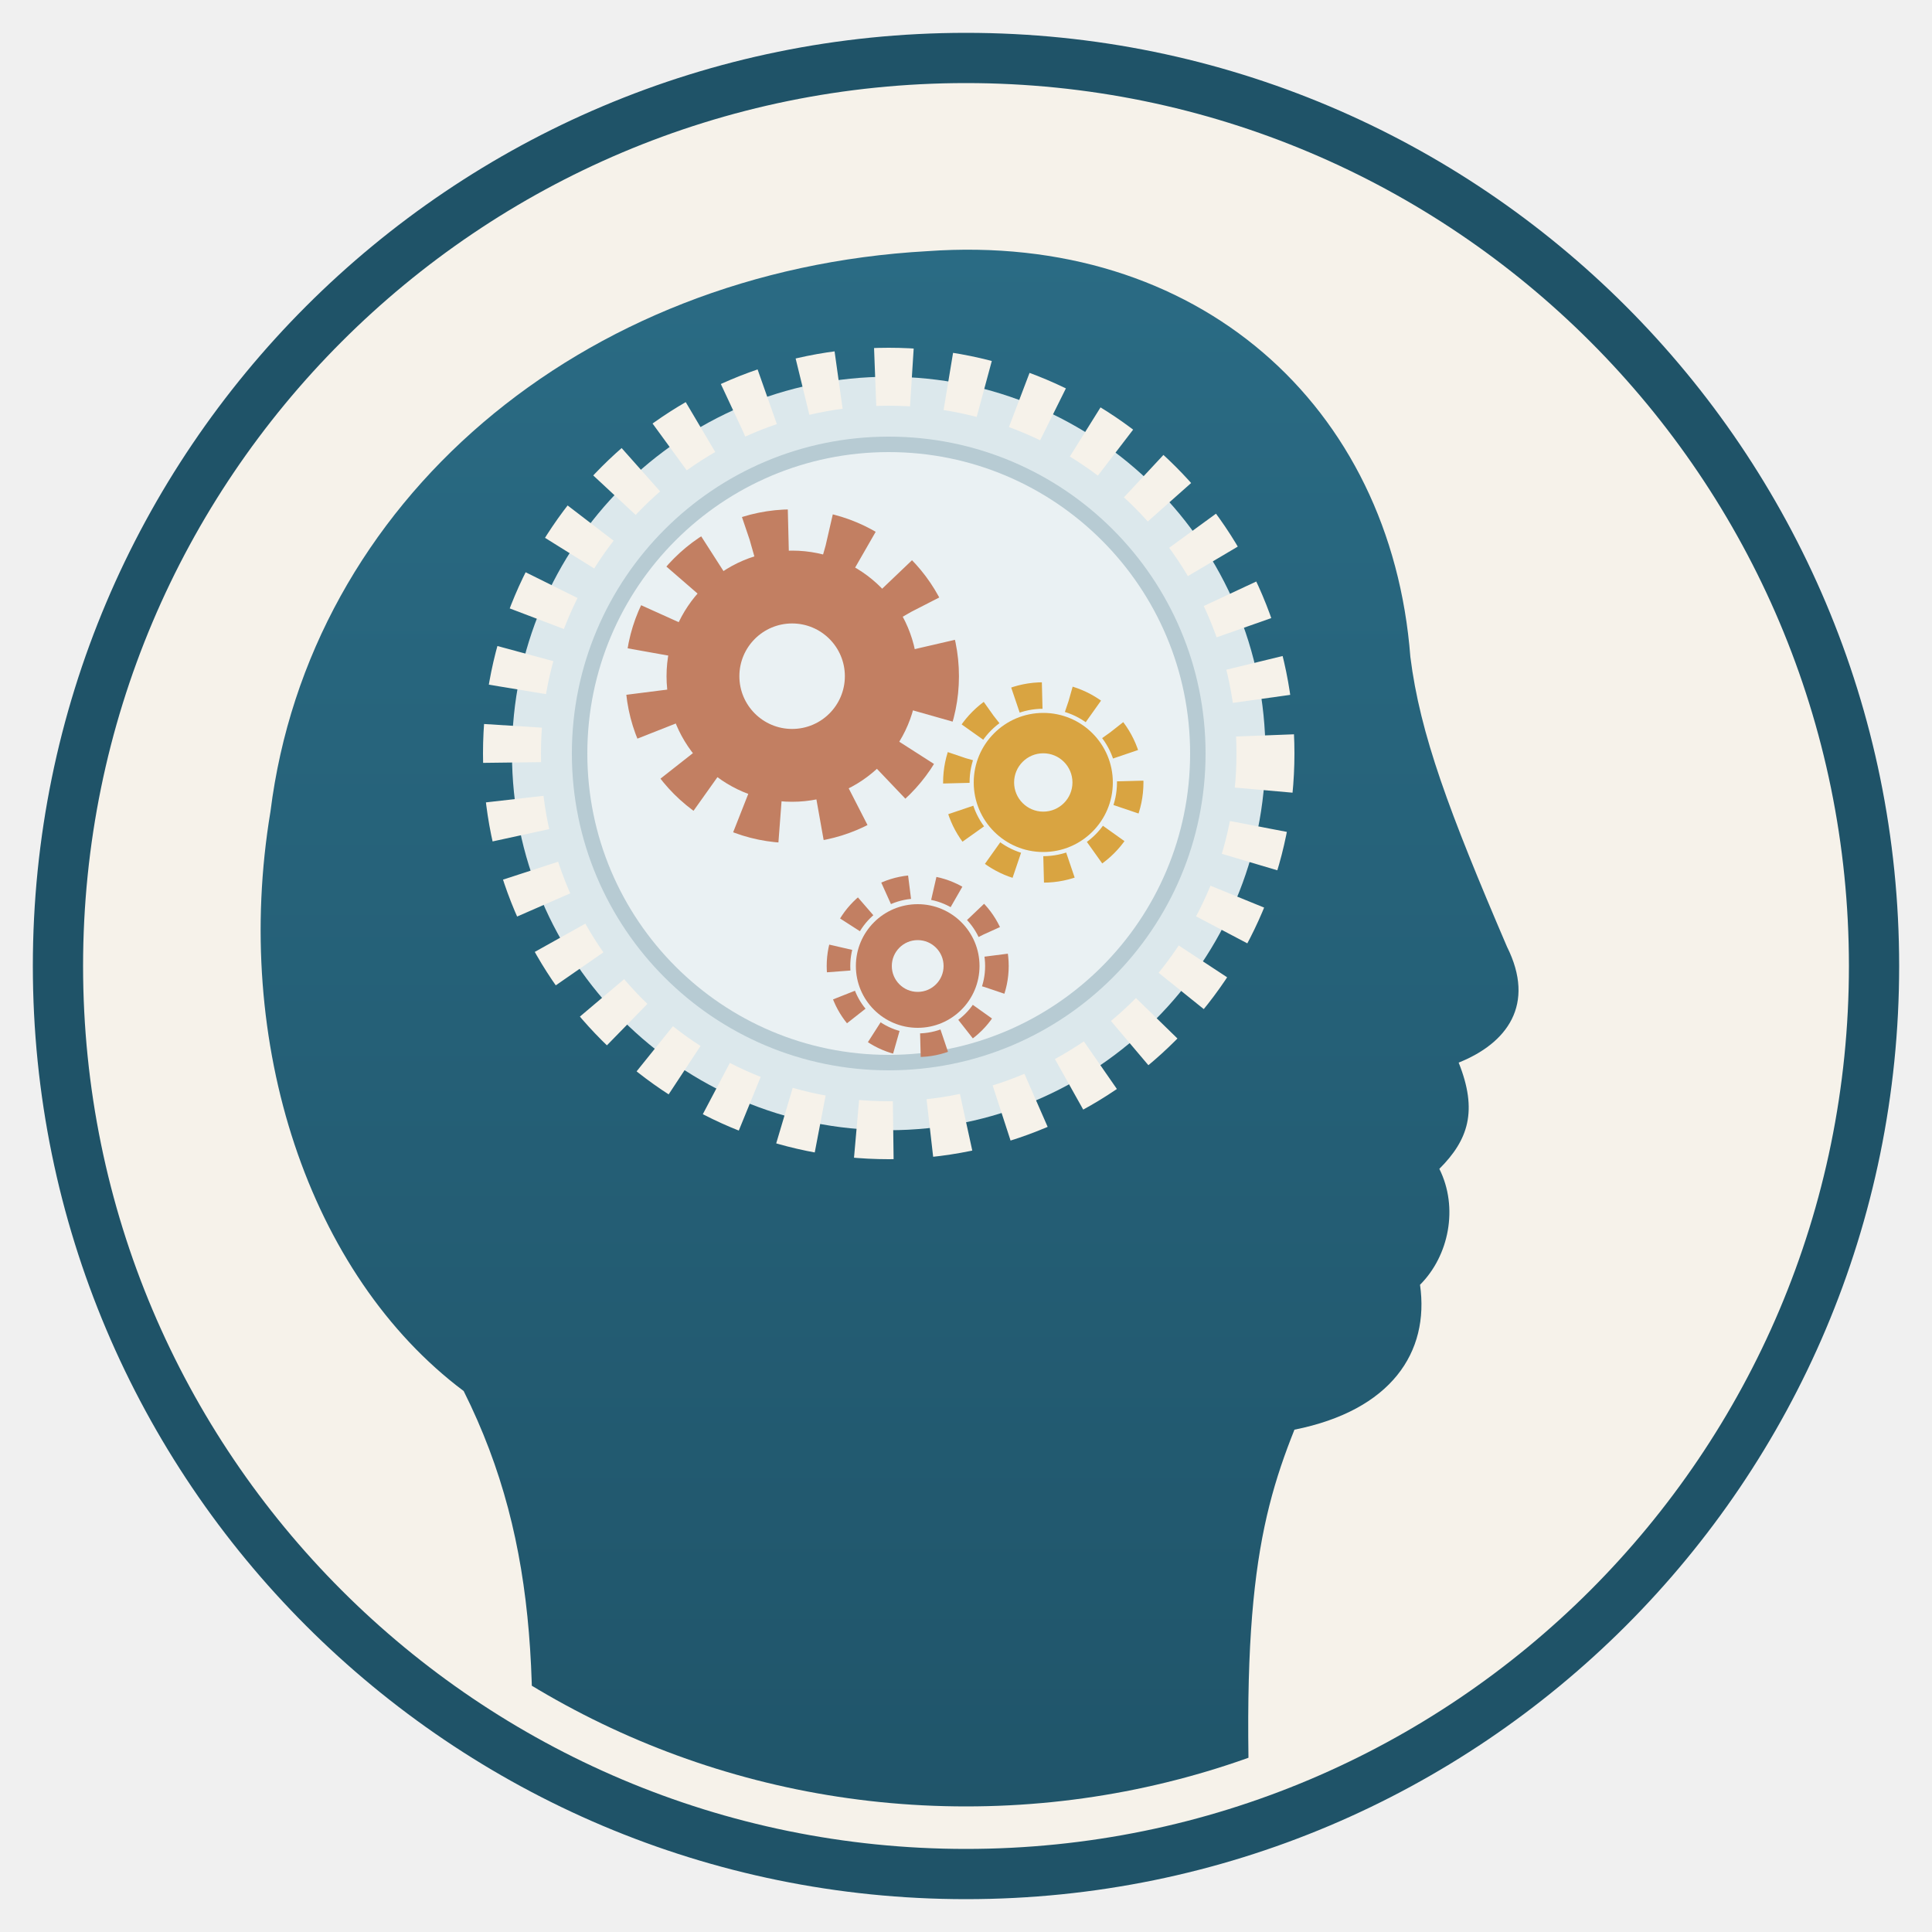
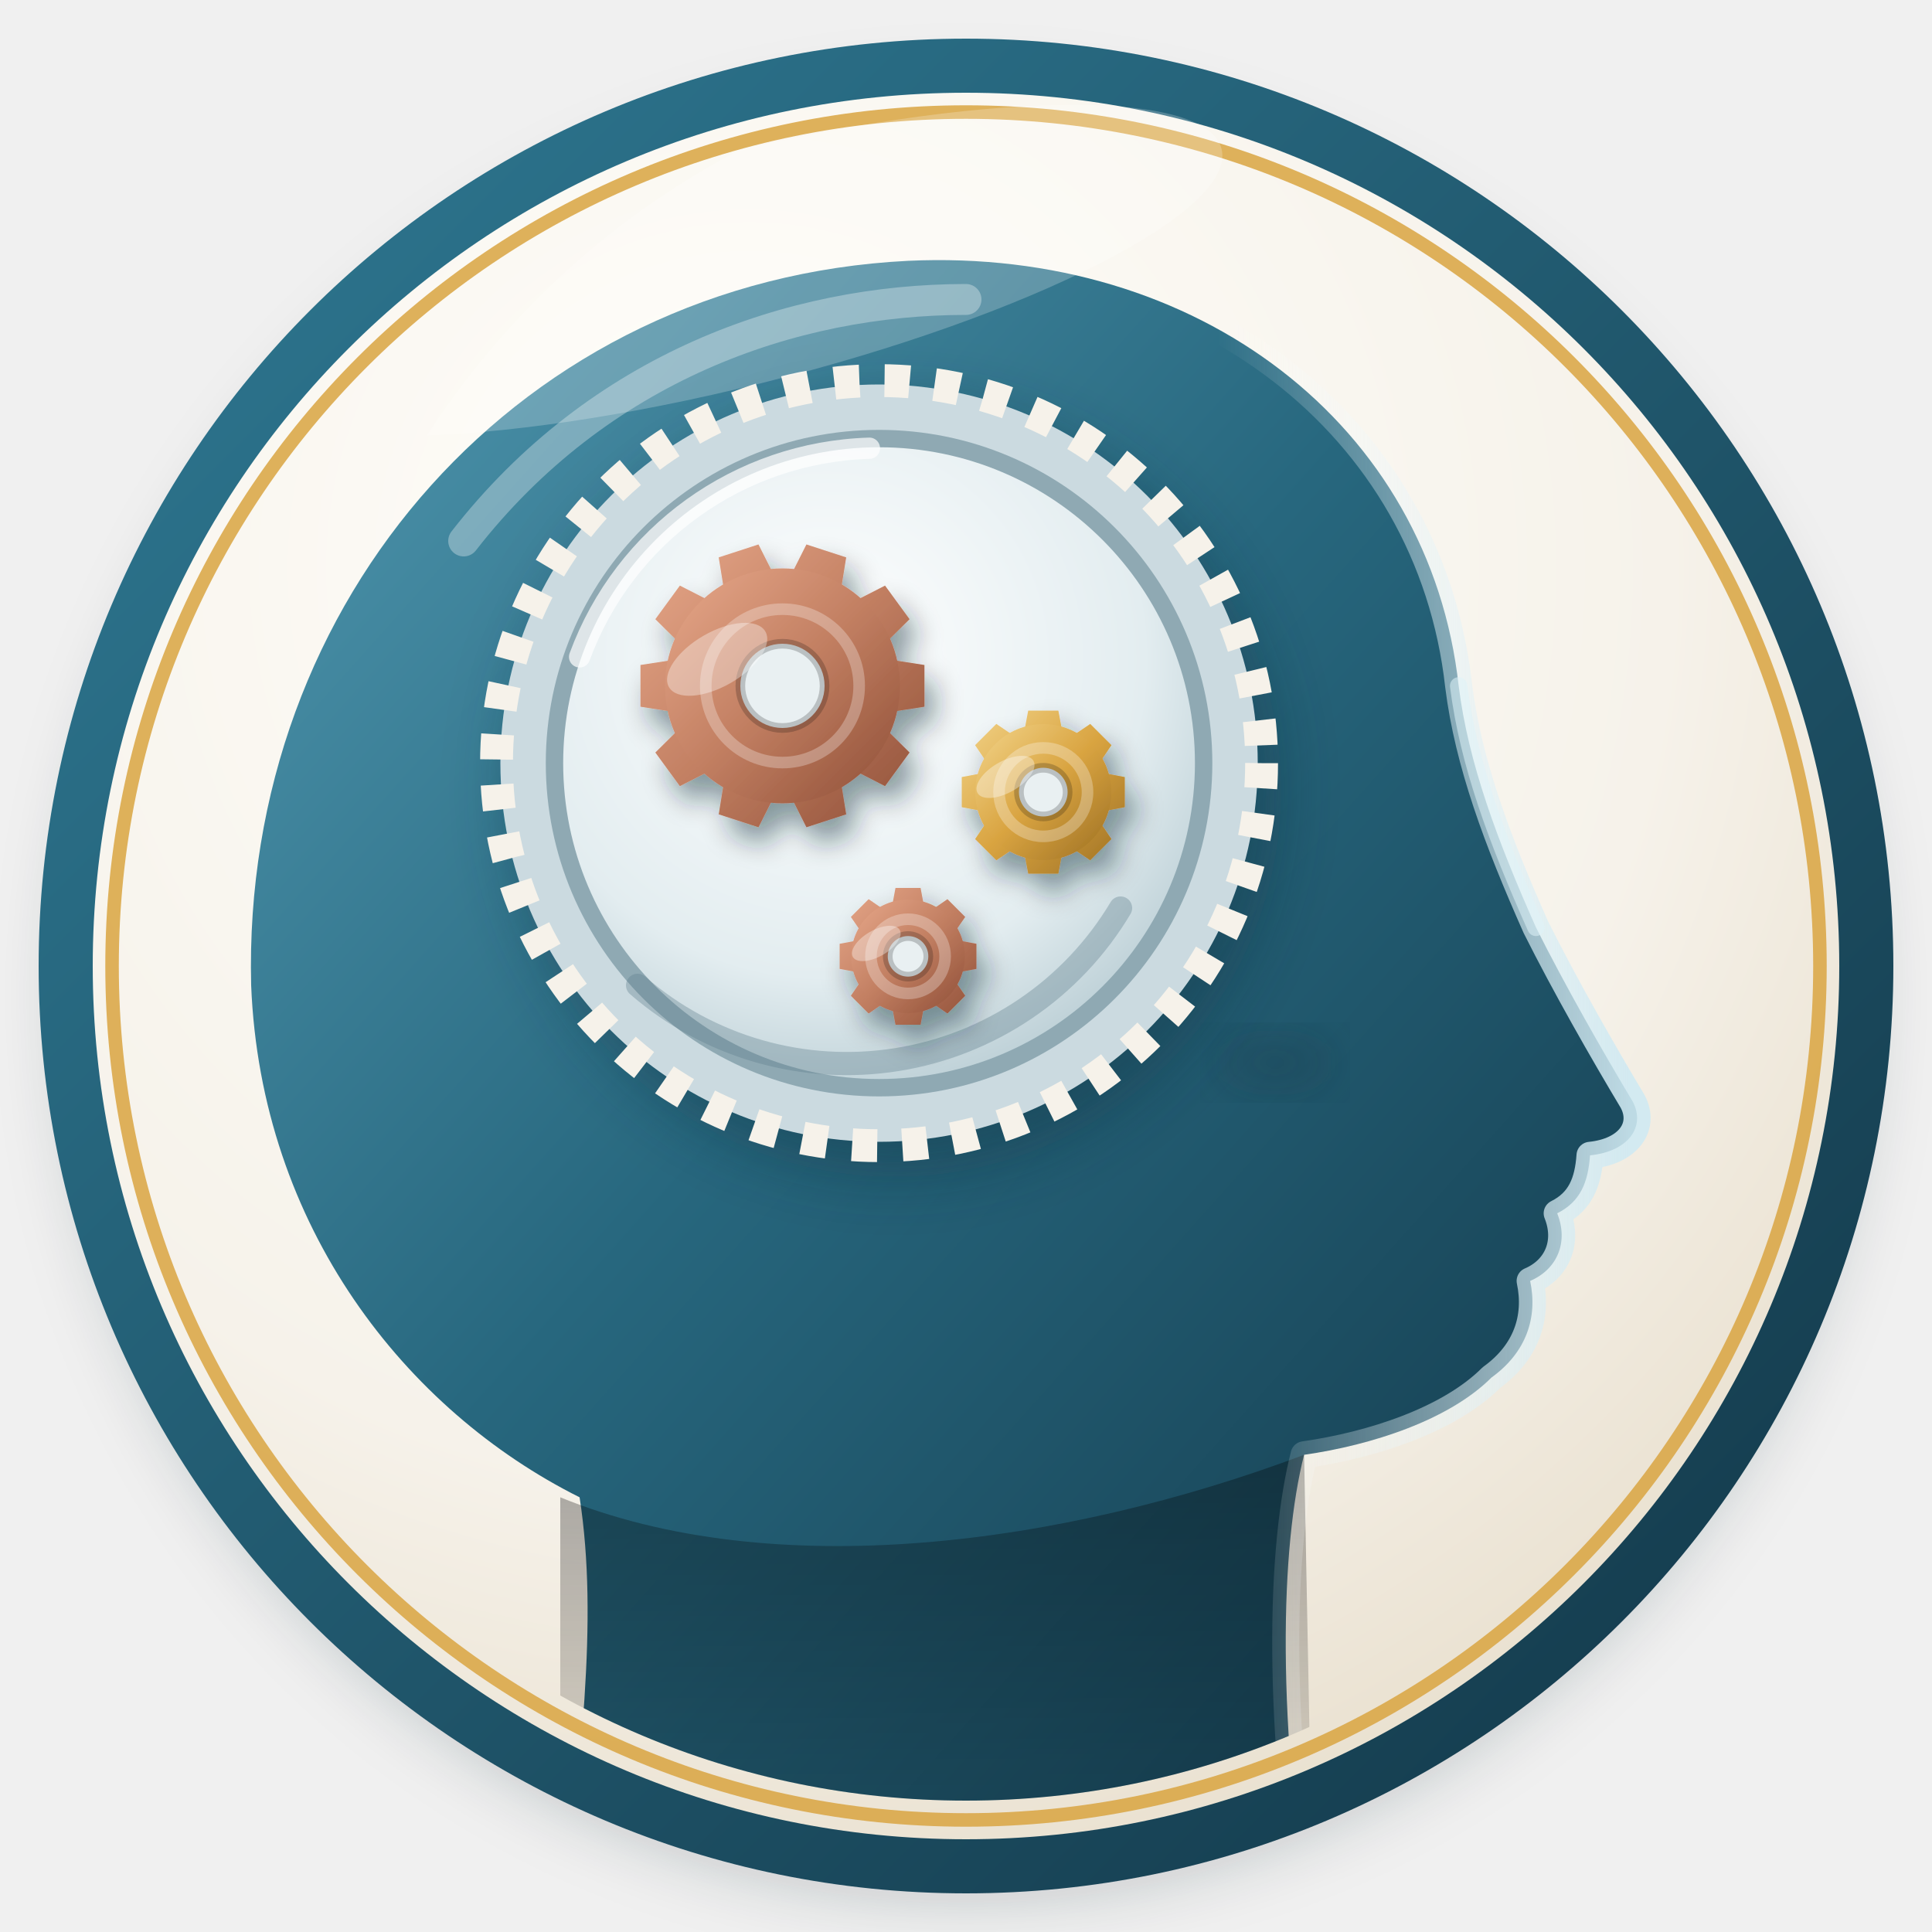
<svg xmlns="http://www.w3.org/2000/svg" viewBox="0 0 100 100">
  <defs>
    <clipPath id="c">
-       <circle cx="50" cy="50" r="43.5" />
+       <circle cx="50" cy="50" r="43.200" />
    </clipPath>
-     <linearGradient id="h" x1="0" y1="0" x2="0" y2="1">
-       <stop offset="0" stop-color="#2A6B84" />
-       <stop offset="1" stop-color="#1F5368" />
+     <radialGradient id="bgr" cx="38%" cy="28%" r="85%">
+       <stop offset="0" stop-color="#FFFEFA" />
+       <stop offset=".6" stop-color="#F6F2EA" />
+       <stop offset="1" stop-color="#E4D9C4" />
+     </radialGradient>
+     <linearGradient id="rg" x1="0" y1="0" x2="1" y2="1">
+       <stop offset="0" stop-color="#2F7A94" />
+       <stop offset=".55" stop-color="#1F5368" />
+       <stop offset="1" stop-color="#0F2F3E" />
    </linearGradient>
+     <linearGradient id="gd" x1="0" y1="0" x2="1" y2="1">
+       <stop offset="0" stop-color="#F3D58B" />
+       <stop offset=".5" stop-color="#D9A441" />
+       <stop offset="1" stop-color="#9C6F22" />
+     </linearGradient>
+     <linearGradient id="tc" x1="0" y1="0" x2="1" y2="1">
+       <stop offset="0" stop-color="#E7A88A" />
+       <stop offset=".5" stop-color="#C27F62" />
+       <stop offset="1" stop-color="#8E4E36" />
+     </linearGradient>
+     <linearGradient id="hd" x1=".08" y1=".02" x2=".95" y2=".98">
+       <stop offset="0" stop-color="#4C93AB" />
+       <stop offset=".42" stop-color="#27677E" />
+       <stop offset="1" stop-color="#123647" />
+     </linearGradient>
+     <radialGradient id="gl" cx="42%" cy="34%" r="70%">
+       <stop offset="0" stop-color="#FFFFFF" />
+       <stop offset=".7" stop-color="#E3EDF0" />
+       <stop offset="1" stop-color="#B9CDD4" />
+     </radialGradient>
+     <linearGradient id="rim" x1="0" y1="0" x2="1" y2="0">
+       <stop offset="0" stop-color="#fff" stop-opacity="0" />
+       <stop offset=".7" stop-color="#fff" stop-opacity="0" />
+       <stop offset="1" stop-color="#CFE9F2" stop-opacity=".9" />
+     </linearGradient>
+     <linearGradient id="nk" x1="0" y1="0" x2="0" y2="1">
+       <stop offset="0" stop-color="#000" stop-opacity=".38" />
+       <stop offset="1" stop-color="#000" stop-opacity="0" />
+     </linearGradient>
+     <linearGradient id="ringg" x1="0" y1="0" x2="1" y2="1">
+       <stop offset="0" stop-color="#2F7A94" />
+       <stop offset="1" stop-color="#123647" />
+     </linearGradient>
+     <filter id="sh" x="-30%" y="-30%" width="160%" height="170%">
+       <feDropShadow dx=".5" dy=".9" stdDeviation=".7" flood-color="#10222B" flood-opacity=".45" />
+     </filter>
+     <filter id="blur">
+       <feGaussianBlur stdDeviation="1.6" />
+     </filter>
  </defs>
-   <circle cx="50" cy="50" r="47" fill="#F6F2EA" stroke="#1F5368" stroke-width="2.6" />
+   <circle cx="50" cy="51.500" r="47" fill="#10222B" opacity=".18" filter="url(#blur)" />
+   <circle cx="50" cy="50" r="47" fill="url(#bgr)" />
+   <circle cx="50" cy="50" r="46.600" fill="none" stroke="url(#ringg)" stroke-width="2.800" />
+   <circle cx="50" cy="50" r="44.200" fill="none" stroke="#D9A441" stroke-width=".7" opacity=".85" />
  <g clip-path="url(#c)">
-     <path fill="url(#h)" d="M27 100 C28 88 28 80 24 72 C16 66 12 54 14 42 C16 26 30 14 48 13 C62 12 72 21 73 34 C73.5 38 75 42 78 49 C79.500 52 78 54 75.500 55 C76.500 57.500 76 59 74.500 60.500 C75.500 62.500 75 65 73.500 66.500 C74 70 72 73 67 74 C65 79 64 84 65 100 Z" />
+     <path d="M29 101 C30 91 31 84 30 77.500 C21 73 13.500 63.500 13 51 C12.500 31 27 14.500 47 13.500 C62 12.800 74 22 75.500 35.500 C76 39.500 77.500 43.500 79.500 48 C81 51 83 54.500 84.500 57 C85.200 58.300 84.300 59.600 82.300 59.800 C82.200 61.200 81.800 62.200 80.600 62.800 C81.200 64.300 80.600 65.700 79.200 66.300 C79.600 68.200 79 70 77.200 71.300 C75 73.500 71 74.800 67.500 75.300 C66.300 80 66 89 68 101 Z" fill="url(#hd)" />
+     <path d="M29 77.500 C40 82 55 80 67.500 75.300 L68 101 L29 101Z" fill="url(#nk)" opacity=".85" />
+     <path d="M29 101 C30 91 31 84 30 77.500 C21 73 13.500 63.500 13 51 C12.500 31 27 14.500 47 13.500 C62 12.800 74 22 75.500 35.500 C76 39.500 77.500 43.500 79.500 48 C81 51 83 54.500 84.500 57 C85.200 58.300 84.300 59.600 82.300 59.800 C82.200 61.200 81.800 62.200 80.600 62.800 C81.200 64.300 80.600 65.700 79.200 66.300 C79.600 68.200 79 70 77.200 71.300 C75 73.500 71 74.800 67.500 75.300 C66.300 80 66 89 68 101 Z" fill="none" stroke="url(#rim)" stroke-width="1.400" stroke-linejoin="round" />
+     <path d="M24 28 C31 19 41 15.500 50 15.500" fill="none" stroke="#fff" stroke-opacity=".32" stroke-width="1.600" stroke-linecap="round" />
+     <path d="M75.500 35.500 C76 39.500 77.500 43.500 79.500 48" fill="none" stroke="#DDF1F7" stroke-opacity=".55" stroke-width=".9" stroke-linecap="round" />
+     <ellipse cx="66" cy="55" rx="3.200" ry="1.700" fill="#0E2A38" opacity=".28" filter="url(#blur)" />
  </g>
-   <circle cx="46" cy="39" r="19.500" fill="#DCE8EC" />
-   <circle cx="46" cy="39" r="19.500" fill="none" stroke="#F6F2EA" stroke-width="3" stroke-dasharray="1.9 1.9" />
-   <circle cx="46" cy="39" r="16" fill="#EAF1F3" stroke="#B7CBD3" stroke-width=".8" />
-   <g>
-     <circle cx="41" cy="35" r="6.5" fill="#C27F62" />
-     <circle cx="41" cy="35" r="7.4" fill="none" stroke="#C27F62" stroke-width="2.47" stroke-dasharray="2.04 2.04" />
-     <circle cx="41" cy="35" r="2.73" fill="#EAF1F3" />
+   <circle cx="45.500" cy="39.500" r="20" fill="#0E2A38" opacity=".35" filter="url(#blur)" transform="translate(.8 1.400)" />
+   <circle cx="45.500" cy="39.500" r="19.600" fill="#CBDAE0" />
+   <circle cx="45.500" cy="39.500" r="19.800" fill="none" stroke="#F6F2EA" stroke-width="1.700" stroke-dasharray="1.300 1.300" />
+   <circle cx="45.500" cy="39.500" r="16.800" fill="url(#gl)" stroke="#8FA9B3" stroke-width=".9" />
+   <path d="M30 34 A16.500 16.500 0 0 1 45 23.200" fill="none" stroke="#fff" stroke-opacity=".7" stroke-width="1.100" stroke-linecap="round" />
+   <path d="M33 51 A16.500 16.500 0 0 0 58 47" fill="none" stroke="#5C7C89" stroke-opacity=".35" stroke-width="1.200" stroke-linecap="round" />
+   <g filter="url(#sh)">
+     <path d="M46.24 34.17L47.85 34.42L47.85 36.58L46.24 36.83L45.92 37.80L47.08 38.95L45.81 40.69L44.36 39.95L43.54 40.54L43.80 42.15L41.74 42.82L41.01 41.37L39.99 41.37L39.26 42.82L37.20 42.15L37.46 40.54L36.64 39.95L35.19 40.69L33.92 38.95L35.08 37.80L34.76 36.83L33.15 36.58L33.15 34.42L34.76 34.17L35.08 33.20L33.92 32.05L35.19 30.31L36.64 31.05L37.46 30.46L37.20 28.85L39.26 28.18L39.99 29.63L41.01 29.63L41.74 28.18L43.80 28.85L43.54 30.46L44.36 31.05L45.81 30.31L47.08 32.05L45.92 33.20Z" fill="url(#tc)" />
+     <circle cx="40.5" cy="35.5" r="6.08" fill="url(#tc)" />
+     <circle cx="40.5" cy="35.5" r="3.97" fill="none" stroke="#fff" stroke-opacity=".28" stroke-width=".6" />
+     <circle cx="40.5" cy="35.5" r="2.18" fill="#E9F0F2" stroke="#00000033" stroke-width=".5" />
+     <ellipse cx="38.26" cy="32.62" rx="2.88" ry="1.41" fill="#fff" opacity=".35" transform="rotate(-30 40.5 35.5)" />
  </g>
-   <g>
-     <circle cx="54" cy="40.5" r="3.6" fill="#D9A441" />
-     <circle cx="54" cy="40.5" r="4.5" fill="none" stroke="#D9A441" stroke-width="1.37" stroke-dasharray="1.41 1.41" />
-     <circle cx="54" cy="40.5" r="1.51" fill="#EAF1F3" />
+   <g filter="url(#sh)">
+     <path d="M57.27 40.04L58.22 40.22L58.22 41.78L57.27 41.96L56.99 42.63L57.53 43.43L56.43 44.53L55.63 43.99L54.96 44.27L54.78 45.22L53.22 45.22L53.04 44.27L52.37 43.99L51.57 44.53L50.47 43.43L51.01 42.63L50.73 41.96L49.78 41.78L49.78 40.22L50.73 40.04L51.01 39.37L50.47 38.57L51.57 37.47L52.37 38.01L53.04 37.73L53.22 36.78L54.78 36.78L54.96 37.73L55.63 38.01L56.43 37.47L57.53 38.57L56.99 39.37Z" fill="url(#gd)" />
+     <circle cx="54" cy="41" r="3.52" fill="url(#gd)" />
+     <circle cx="54" cy="41" r="2.29" fill="none" stroke="#fff" stroke-opacity=".28" stroke-width=".6" />
+     <circle cx="54" cy="41" r="1.26" fill="#E9F0F2" stroke="#00000033" stroke-width=".5" />
+     <ellipse cx="52.70" cy="39.34" rx="1.67" ry="0.81" fill="#fff" opacity=".35" transform="rotate(-30 54 41)" />
  </g>
-   <g>
-     <circle cx="47.5" cy="50" r="3.2" fill="#C27F62" />
-     <circle cx="47.5" cy="50" r="4.1" fill="none" stroke="#C27F62" stroke-width="1.22" stroke-dasharray="1.26 1.26" />
-     <circle cx="47.5" cy="50" r="1.34" fill="#EAF1F3" />
+   <g filter="url(#sh)">
+     <path d="M49.74 48.70L50.54 48.85L50.54 50.15L49.74 50.30L49.50 50.87L49.96 51.54L49.04 52.46L48.37 52.00L47.80 52.24L47.65 53.04L46.35 53.04L46.20 52.24L45.63 52.00L44.96 52.46L44.04 51.54L44.50 50.87L44.26 50.30L43.46 50.15L43.46 48.85L44.26 48.70L44.50 48.13L44.04 47.46L44.96 46.54L45.63 47.00L46.20 46.76L46.35 45.96L47.65 45.96L47.80 46.76L48.37 47.00L49.04 46.54L49.96 47.46L49.50 48.13Z" fill="url(#tc)" />
+     <circle cx="47" cy="49.5" r="2.94" fill="url(#tc)" />
+     <circle cx="47" cy="49.5" r="1.92" fill="none" stroke="#fff" stroke-opacity=".28" stroke-width=".6" />
+     <circle cx="47" cy="49.5" r="1.05" fill="#E9F0F2" stroke="#00000033" stroke-width=".5" />
+     <ellipse cx="45.91" cy="48.10" rx="1.40" ry="0.68" fill="#fff" opacity=".35" transform="rotate(-30 47 49.5)" />
  </g>
+   <ellipse cx="38" cy="14" rx="26" ry="6" fill="#fff" opacity=".22" transform="rotate(-14 38 14)" clip-path="url(#c)" />
</svg>
